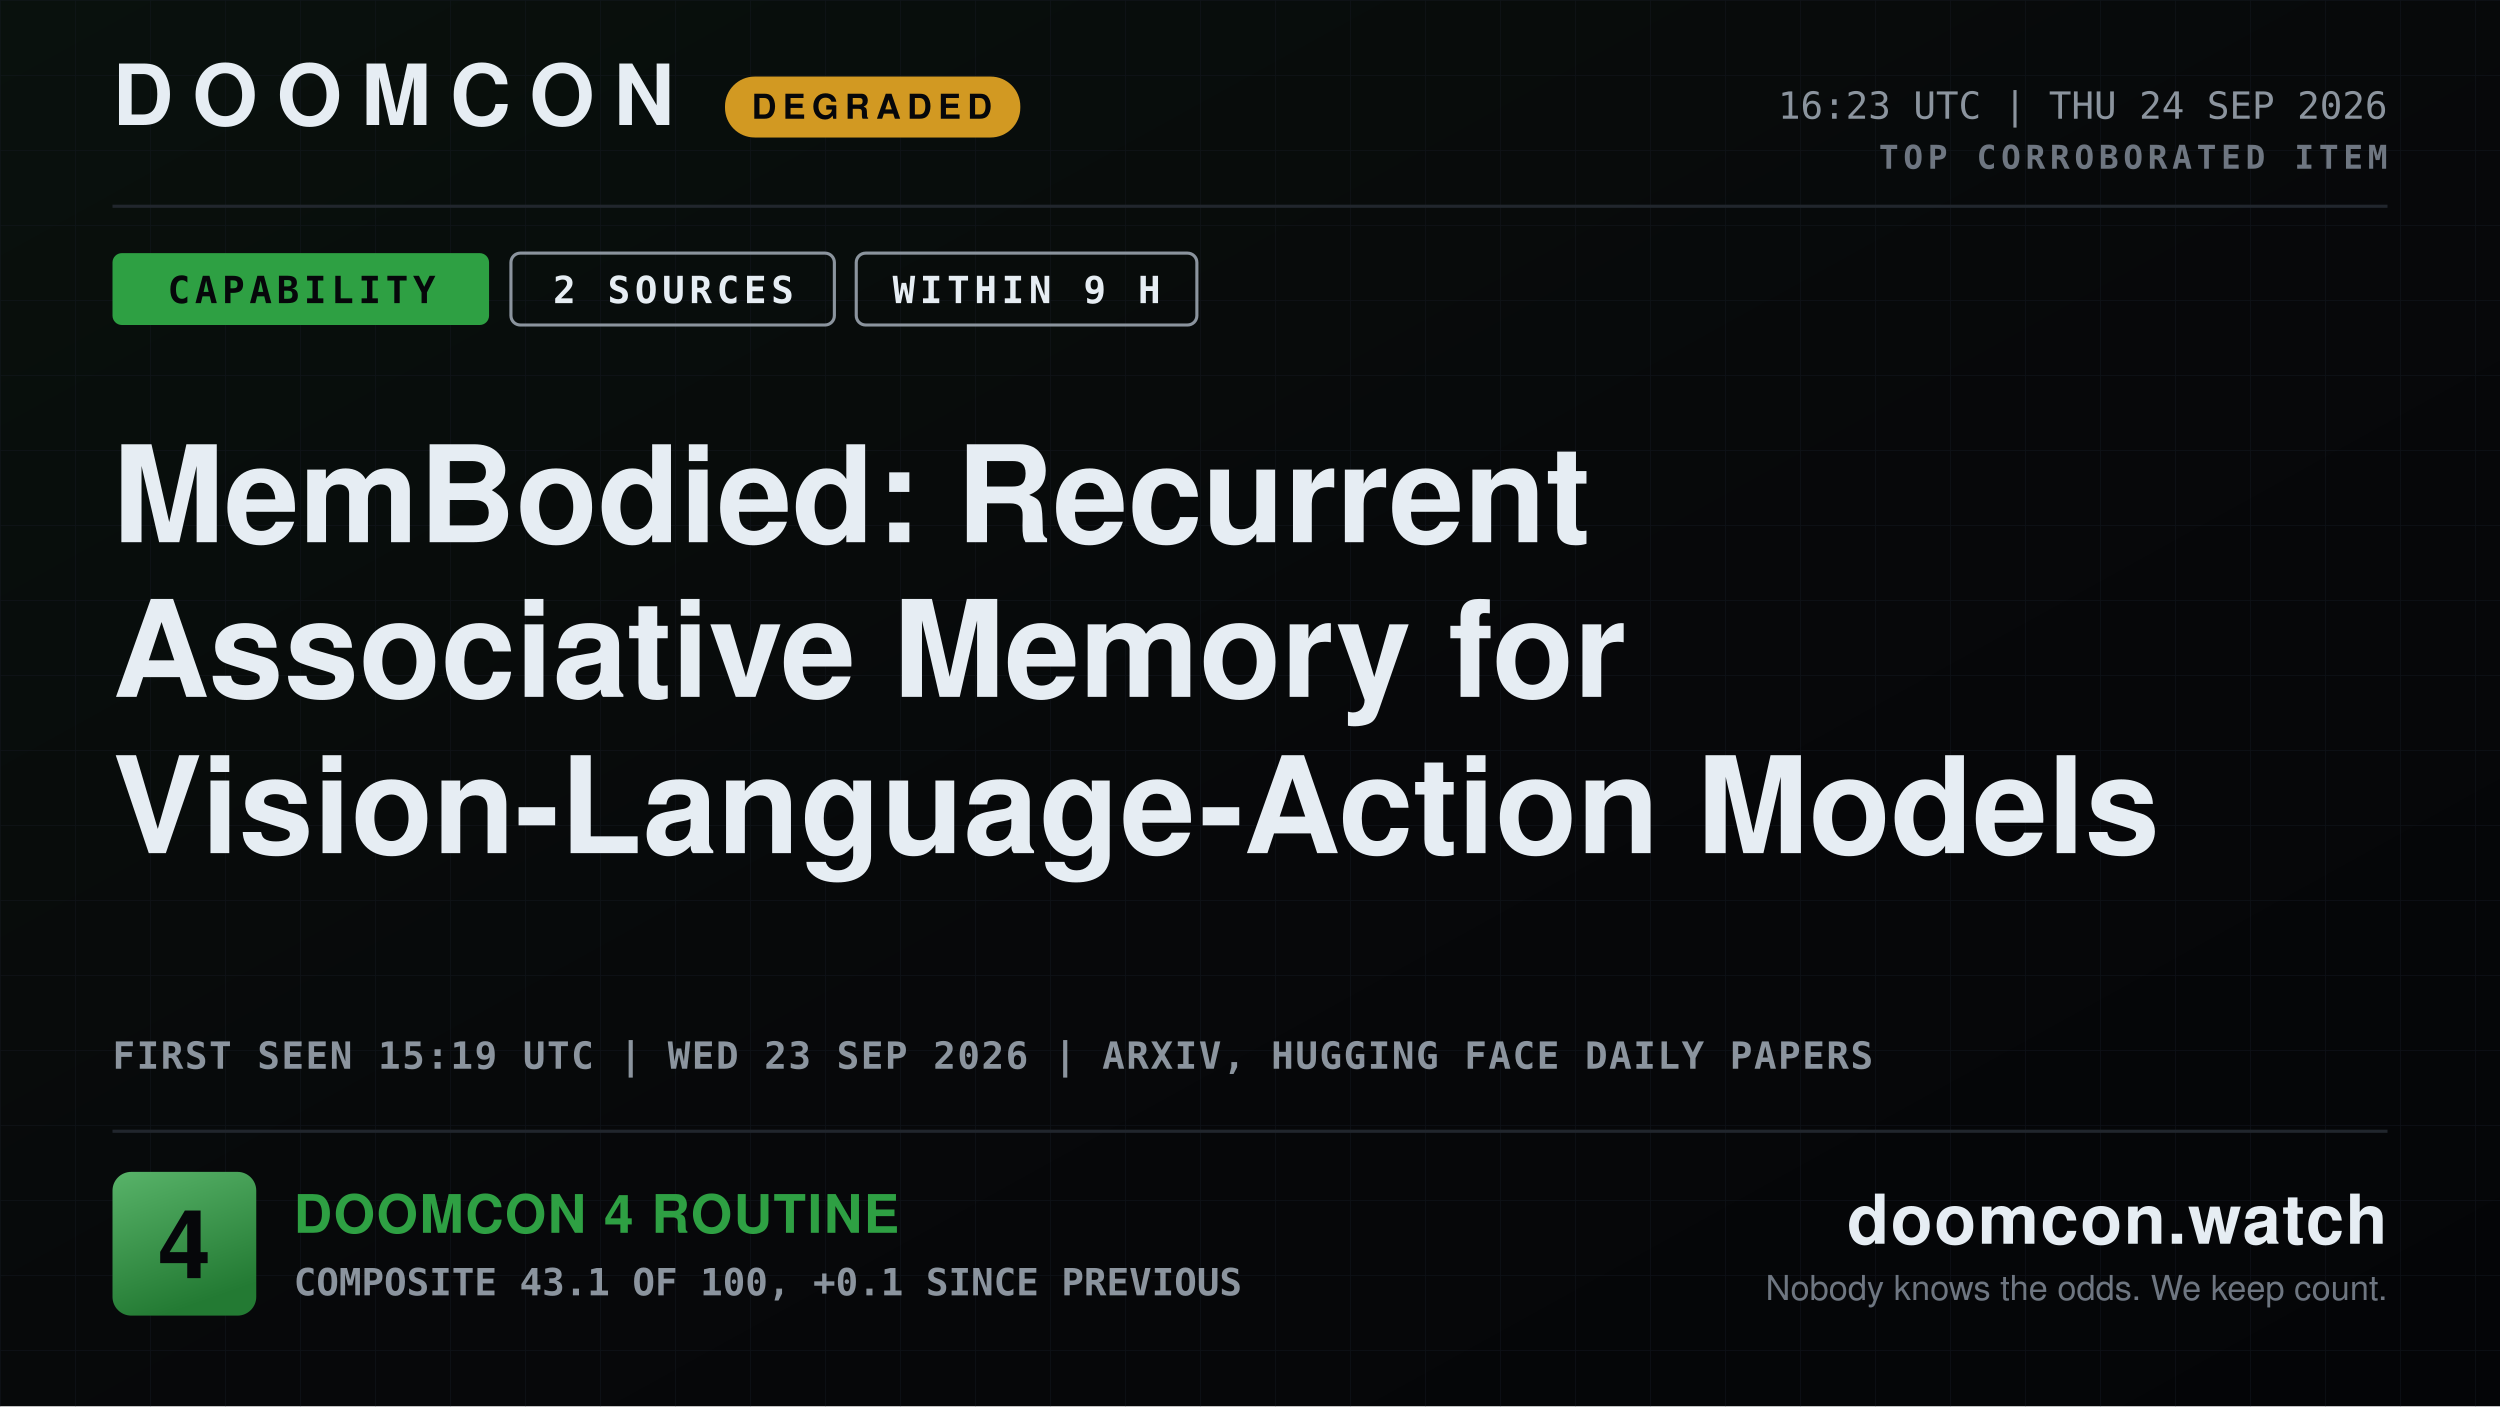
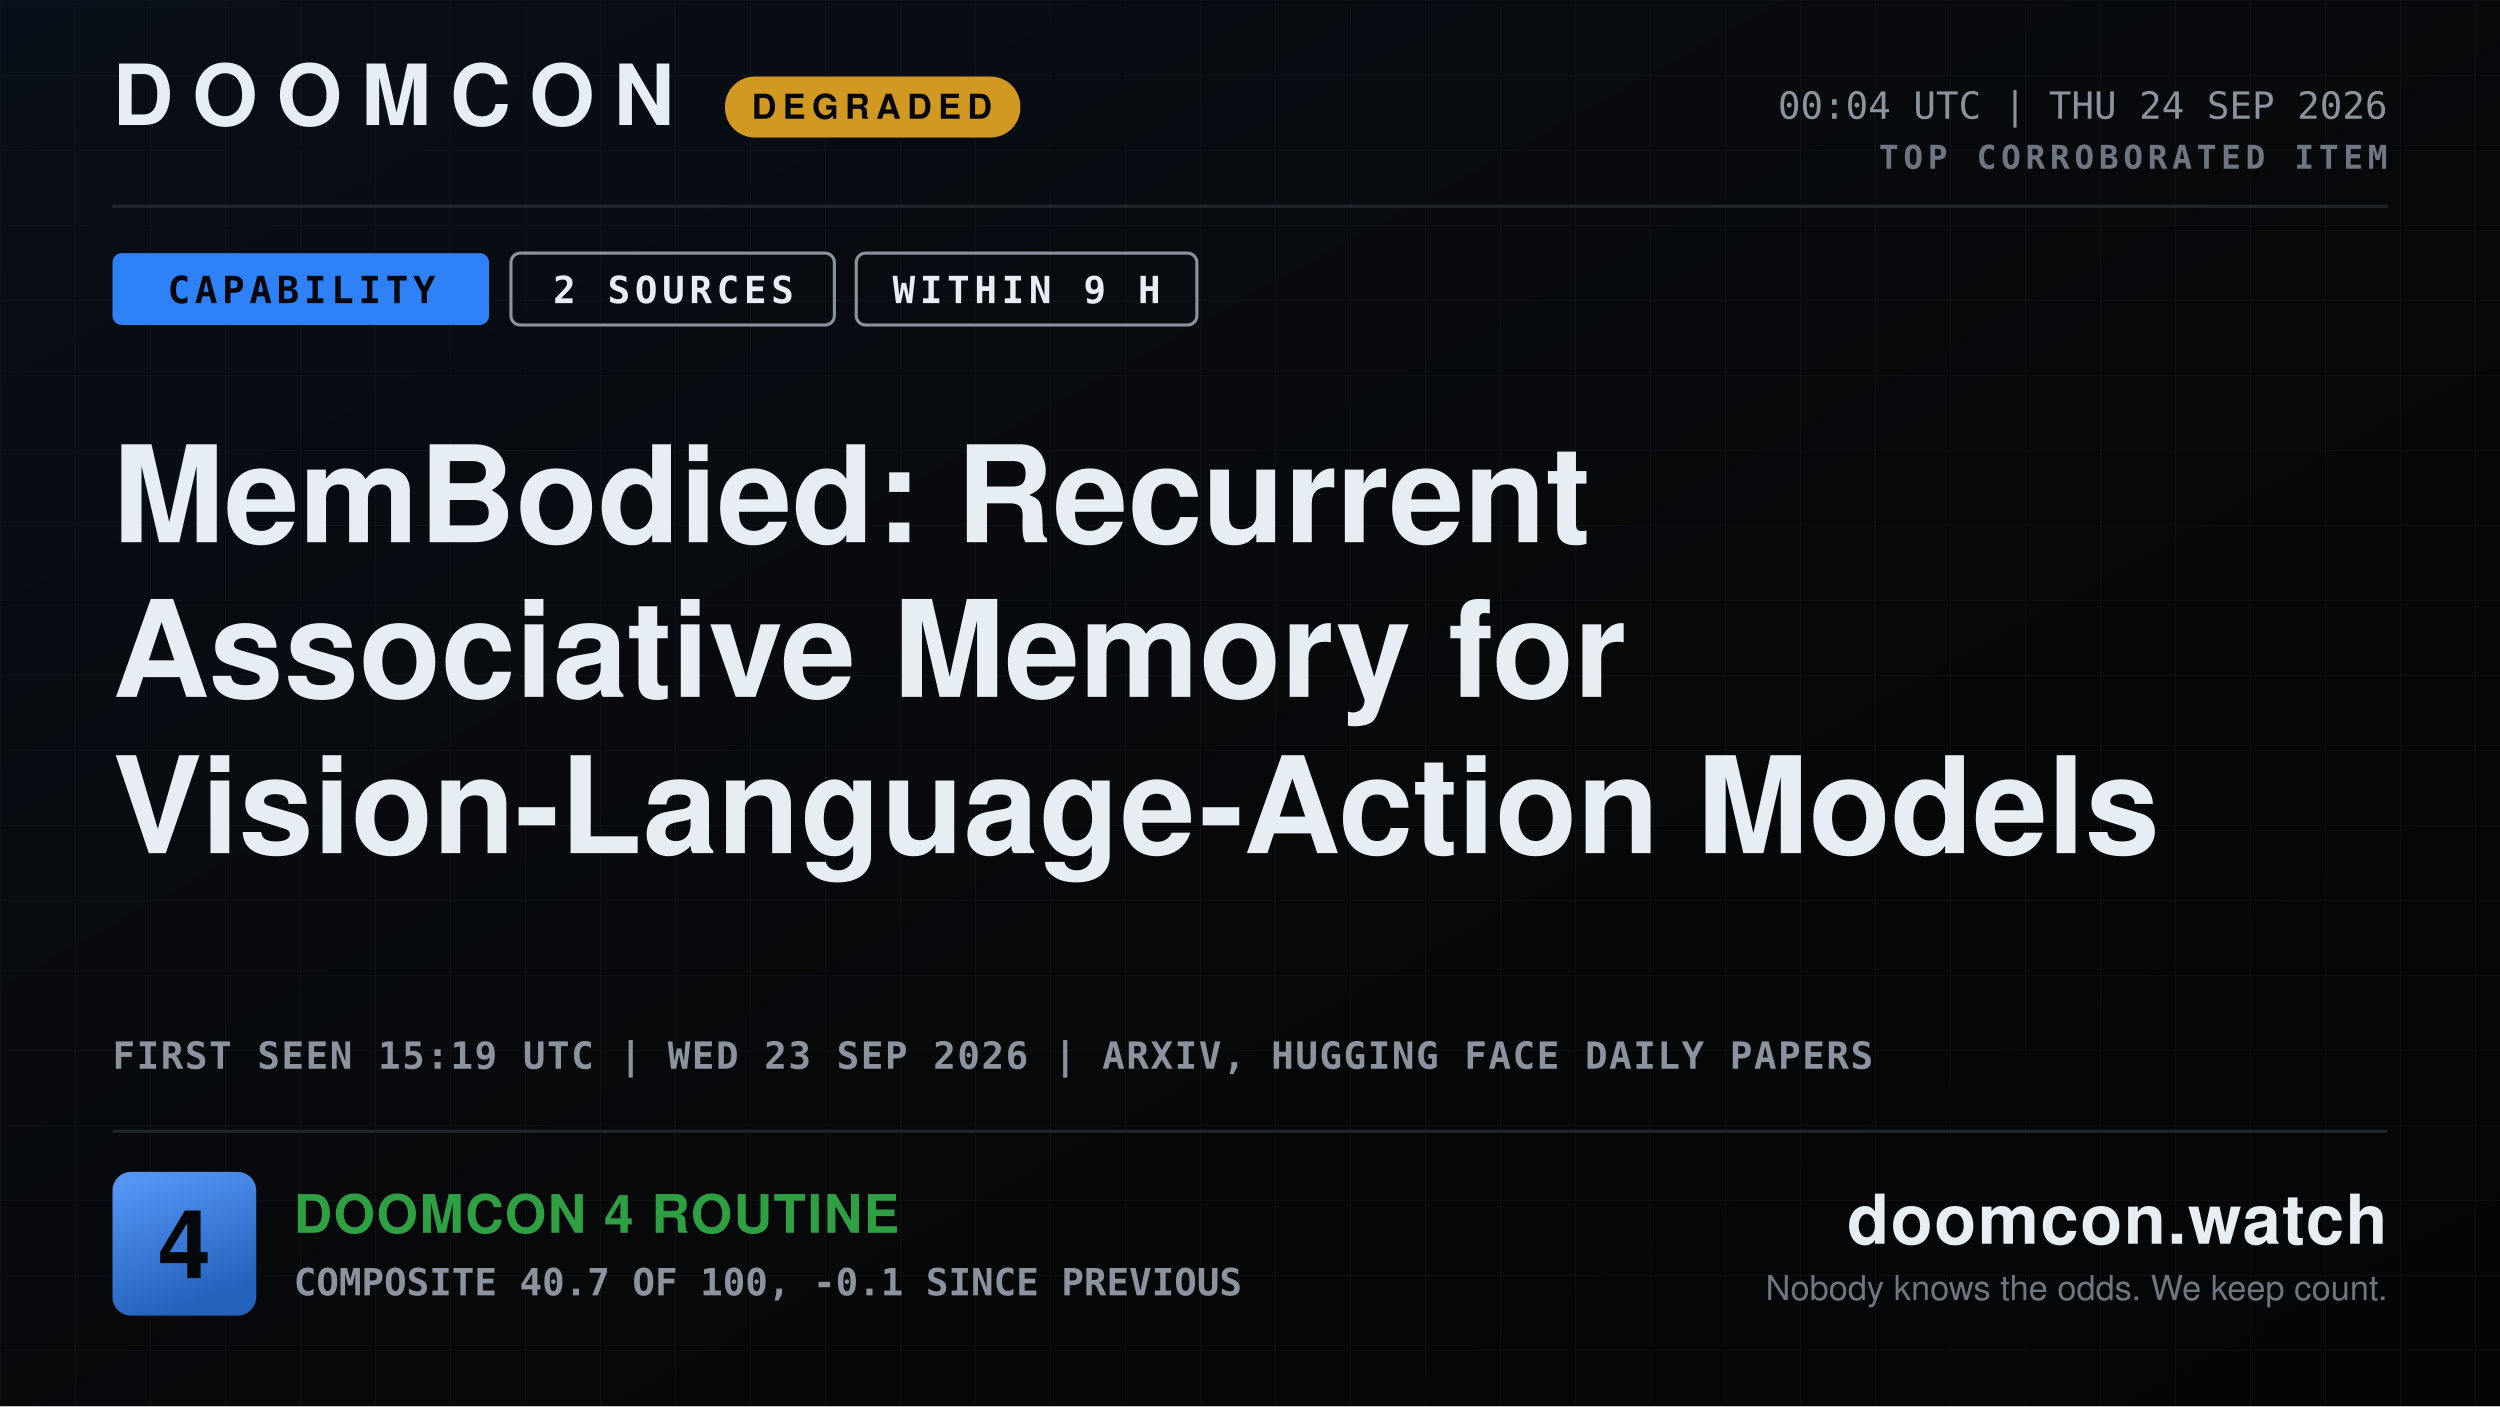
<svg xmlns="http://www.w3.org/2000/svg" width="1600" height="900" viewBox="0 0 1600 900" role="img" aria-label="DOOMCON 4 — MemBodied: Recurrent Associative Memory for Vision-Language-Action Models">
  <defs>
    <pattern id="dark-hatch" width="12" height="12" patternUnits="userSpaceOnUse" patternTransform="rotate(45)">
      <rect width="12" height="12" fill="#161b22" />
      <line x1="0" y1="0" x2="0" y2="12" stroke="#6e7681" stroke-width="4" />
    </pattern>
    <pattern id="grid" width="48" height="48" patternUnits="userSpaceOnUse">
      <path d="M48 0H0V48" fill="none" stroke="#141a22" stroke-width="1" />
    </pattern>
    <linearGradient id="grad-bg" x1="0" y1="0" x2="1" y2="1">
-       <stop offset="0" stop-color="#09110d" />
+       <stop offset="0" stop-color="#090f18" />
      <stop offset="0.55" stop-color="#07080a" />
      <stop offset="1" stop-color="#040507" />
    </linearGradient>
    <linearGradient id="grad-chip" x1="0" y1="0" x2="0.35" y2="1">
-       <stop offset="0" stop-color="#58b369" />
-       <stop offset="1" stop-color="#237a33" />
+       <stop offset="0" stop-color="#599af9" />
+       <stop offset="1" stop-color="#2462bc" />
    </linearGradient>
    <linearGradient id="grad-spark" x1="0" y1="0" x2="0" y2="1">
-       <stop offset="0" stop-color="#2ea043" stop-opacity="0.45" />
-       <stop offset="1" stop-color="#2ea043" stop-opacity="0.02" />
+       <stop offset="0" stop-color="#2f81f7" stop-opacity="0.45" />
+       <stop offset="1" stop-color="#2f81f7" stop-opacity="0.02" />
    </linearGradient>
  </defs>
  <rect x="0" y="0" width="1600" height="900" fill="url(#grad-bg)" />
  <rect x="0" y="0" width="1600" height="900" fill="url(#grid)" opacity="0.55" />
  <text x="72" y="80" font-family="ui-sans-serif, system-ui, -apple-system, Segoe UI, Helvetica, Arial, sans-serif" font-size="54" font-weight="800" fill="#e6edf3" text-anchor="start" letter-spacing="12">DOOMCON</text>
  <rect x="464" y="49" width="189" height="39" fill="#d29922" rx="19" />
  <text x="558" y="76" font-family="ui-sans-serif, system-ui, -apple-system, Segoe UI, Helvetica, Arial, sans-serif" font-size="22" font-weight="800" fill="#06070a" text-anchor="middle" letter-spacing="4">DEGRADED</text>
-   <text x="1528" y="76" font-family="ui-monospace, SFMono-Regular, Menlo, DejaVu Sans Mono, Consolas, monospace" font-size="24" font-weight="500" fill="#8b949e" text-anchor="end">16:23 UTC | THU 24 SEP 2026</text>
+   <text x="1528" y="76" font-family="ui-monospace, SFMono-Regular, Menlo, DejaVu Sans Mono, Consolas, monospace" font-size="24" font-weight="500" fill="#8b949e" text-anchor="end">00:04 UTC | THU 24 SEP 2026</text>
  <text x="1528" y="108" font-family="ui-monospace, SFMono-Regular, Menlo, DejaVu Sans Mono, Consolas, monospace" font-size="21" font-weight="700" fill="#6e7681" text-anchor="end" letter-spacing="3">TOP CORROBORATED ITEM</text>
  <line x1="72" y1="132" x2="1528" y2="132" stroke="#21262d" stroke-width="2" />
-   <rect x="72" y="162" width="241" height="46" fill="#2ea043" rx="6" />
+   <rect x="72" y="162" width="241" height="46" fill="#2f81f7" rx="6" />
  <text x="193" y="194" font-family="ui-monospace, SFMono-Regular, Menlo, DejaVu Sans Mono, Consolas, monospace" font-size="24" font-weight="800" fill="#06070a" text-anchor="middle" letter-spacing="3">CAPABILITY</text>
  <rect x="327" y="162" width="207" height="46" fill="none" rx="6" stroke="#8b949e" stroke-width="2" />
  <text x="431" y="194" font-family="ui-monospace, SFMono-Regular, Menlo, DejaVu Sans Mono, Consolas, monospace" font-size="24" font-weight="800" fill="#e6edf3" text-anchor="middle" letter-spacing="3">2 SOURCES</text>
  <rect x="548" y="162" width="218" height="46" fill="none" rx="6" stroke="#8b949e" stroke-width="2" />
  <text x="657" y="194" font-family="ui-monospace, SFMono-Regular, Menlo, DejaVu Sans Mono, Consolas, monospace" font-size="24" font-weight="800" fill="#e6edf3" text-anchor="middle" letter-spacing="3">WITHIN 9 H</text>
  <text x="72" y="347" font-family="ui-sans-serif, system-ui, -apple-system, Segoe UI, Helvetica, Arial, sans-serif" font-size="86" font-weight="800" fill="#e6edf3" text-anchor="start">MemBodied: Recurrent</text>
  <text x="72" y="446" font-family="ui-sans-serif, system-ui, -apple-system, Segoe UI, Helvetica, Arial, sans-serif" font-size="86" font-weight="800" fill="#e6edf3" text-anchor="start">Associative Memory for</text>
  <text x="72" y="546" font-family="ui-sans-serif, system-ui, -apple-system, Segoe UI, Helvetica, Arial, sans-serif" font-size="86" font-weight="800" fill="#e6edf3" text-anchor="start">Vision-Language-Action Models</text>
  <text x="72" y="684" font-family="ui-monospace, SFMono-Regular, Menlo, DejaVu Sans Mono, Consolas, monospace" font-size="24" font-weight="600" fill="#8b949e" text-anchor="start" letter-spacing="1">FIRST SEEN 15:19 UTC | WED 23 SEP 2026 | ARXIV, HUGGING FACE DAILY PAPERS</text>
  <line x1="72" y1="724" x2="1528" y2="724" stroke="#21262d" stroke-width="2" />
  <rect x="72" y="750" width="92" height="92" fill="url(#grad-chip)" rx="12" />
  <text x="118" y="818" font-family="ui-sans-serif, system-ui, -apple-system, Segoe UI, Helvetica, Arial, sans-serif" font-size="61" font-weight="800" fill="#06070a" text-anchor="middle">4</text>
  <text x="188" y="789" font-family="ui-sans-serif, system-ui, -apple-system, Segoe UI, Helvetica, Arial, sans-serif" font-size="34" font-weight="800" fill="#2ea043" text-anchor="start" letter-spacing="1">DOOMCON 4 ROUTINE</text>
-   <text x="188" y="829" font-family="ui-monospace, SFMono-Regular, Menlo, DejaVu Sans Mono, Consolas, monospace" font-size="24" font-weight="600" fill="#8b949e" text-anchor="start">COMPOSITE 43.1 OF 100, +0.1 SINCE PREVIOUS</text>
+   <text x="188" y="829" font-family="ui-monospace, SFMono-Regular, Menlo, DejaVu Sans Mono, Consolas, monospace" font-size="24" font-weight="600" fill="#8b949e" text-anchor="start">COMPOSITE 40.7 OF 100, -0.1 SINCE PREVIOUS</text>
  <text x="1528" y="796" font-family="ui-sans-serif, system-ui, -apple-system, Segoe UI, Helvetica, Arial, sans-serif" font-size="44" font-weight="800" fill="#e6edf3" text-anchor="end" letter-spacing="1">doomcon.watch</text>
  <text x="1528" y="832" font-family="ui-sans-serif, system-ui, -apple-system, Segoe UI, Helvetica, Arial, sans-serif" font-size="22" font-weight="500" fill="#6e7681" text-anchor="end">Nobody knows the odds. We keep count.</text>
</svg>
